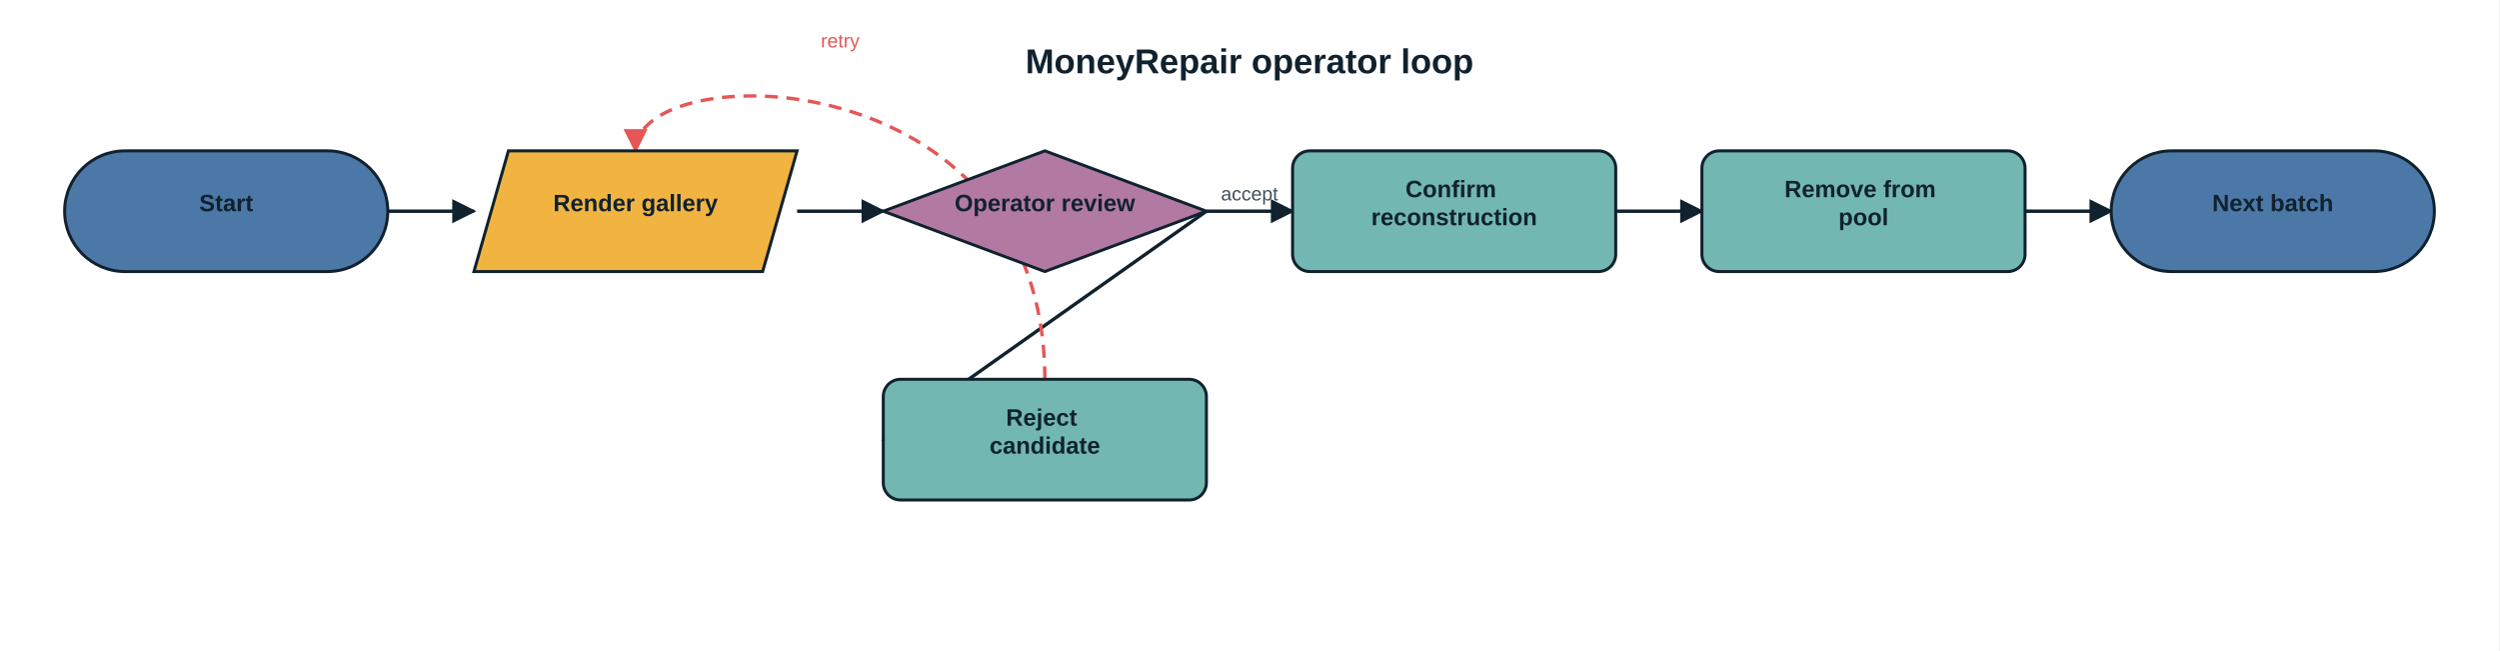
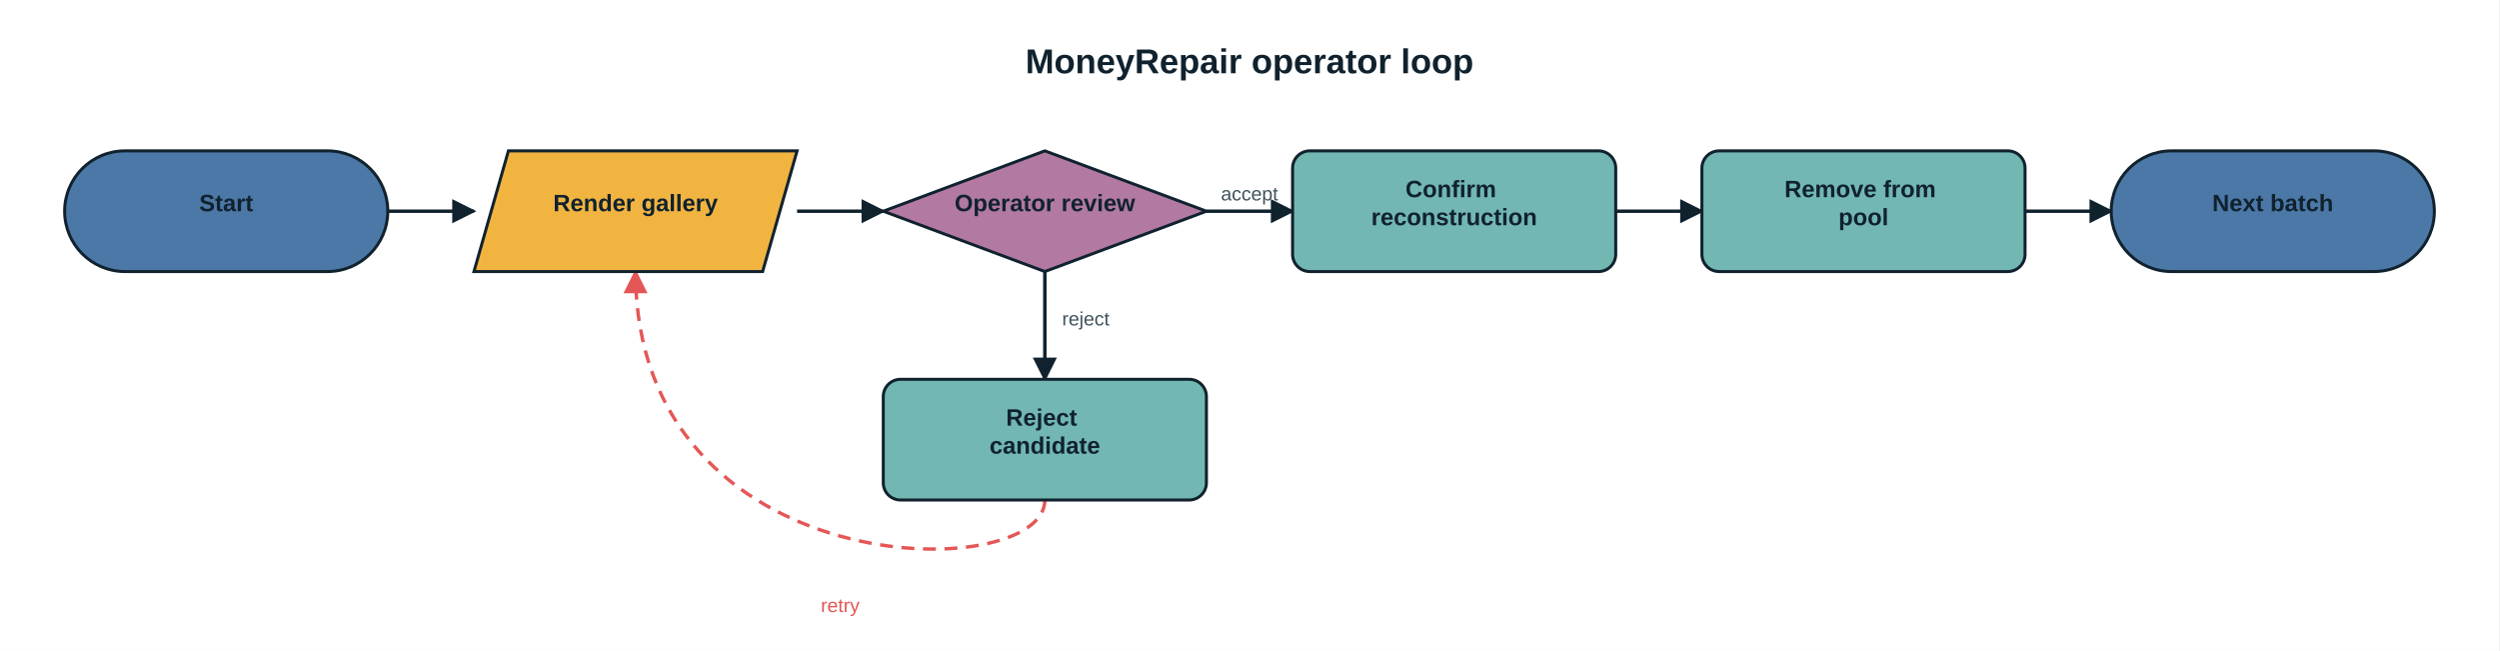
<svg xmlns="http://www.w3.org/2000/svg" viewBox="0 0 1160 302" width="1160" height="302">
  <defs>
    <marker id="arrow" viewBox="0 0 10 10" refX="9" refY="5" markerWidth="7" markerHeight="7" orient="auto-start-reverse">
      <path d="M 0 0 L 10 5 L 0 10 z" fill="#10222e" />
    </marker>
    <marker id="arrow-fb" viewBox="0 0 10 10" refX="9" refY="5" markerWidth="7" markerHeight="7" orient="auto-start-reverse">
      <path d="M 0 0 L 10 5 L 0 10 z" fill="#E45756" />
    </marker>
  </defs>
  <rect x="0" y="0" width="1160" height="302" fill="#ffffff" />
  <text x="580.0" y="34" text-anchor="middle" font-family="Arial, Helvetica, sans-serif" font-size="16" font-weight="700" fill="#10222e">MoneyRepair operator loop</text>
  <line x1="180.0" y1="98.0" x2="220.0" y2="98.0" stroke="#10222e" stroke-width="1.6" marker-end="url(#arrow)" />
  <line x1="370.0" y1="98.0" x2="410.0" y2="98.0" stroke="#10222e" stroke-width="1.6" marker-end="url(#arrow)" />
  <line x1="560.0" y1="98.0" x2="600.0" y2="98.0" stroke="#10222e" stroke-width="1.6" marker-end="url(#arrow)" />
  <text x="580.0" y="93.0" text-anchor="middle" font-family="Arial, Helvetica, sans-serif" font-size="9" fill="#41525c">accept</text>
-   <line x1="560.0" y1="98.0" x2="410.0" y2="204.0" stroke="#10222e" stroke-width="1.6" marker-end="url(#arrow)" />
-   <text x="485.0" y="93.0" text-anchor="middle" font-family="Arial, Helvetica, sans-serif" font-size="9" fill="#41525c">reject</text>
+   <line x1="485.0" y1="126.0" x2="485.0" y2="176.0" stroke="#10222e" stroke-width="1.6" marker-end="url(#arrow)" />
+   <text x="493.0" y="151.0" text-anchor="start" font-family="Arial, Helvetica, sans-serif" font-size="9" fill="#41525c">reject</text>
  <line x1="750.0" y1="98.0" x2="790.0" y2="98.0" stroke="#10222e" stroke-width="1.6" marker-end="url(#arrow)" />
  <line x1="940.0" y1="98.0" x2="980.0" y2="98.0" stroke="#10222e" stroke-width="1.6" marker-end="url(#arrow)" />
-   <path d="M 485.0 176.0 C 485.0 26.0, 295.0 26.0, 295.0 70.0" fill="none" stroke="#E45756" stroke-width="1.6" stroke-dasharray="6 4" marker-end="url(#arrow-fb)" />
-   <text x="390.0" y="22.0" text-anchor="middle" font-family="Arial, Helvetica, sans-serif" font-size="9" fill="#E45756">retry</text>
+   <path d="M 485.0 232.0 C 485.0 272.0, 295.0 272.0, 295.0 126.0" fill="none" stroke="#E45756" stroke-width="1.6" stroke-dasharray="6 4" marker-end="url(#arrow-fb)" />
+   <text x="390.0" y="284.0" text-anchor="middle" font-family="Arial, Helvetica, sans-serif" font-size="9" fill="#E45756">retry</text>
  <rect x="30.0" y="70.0" width="150.0" height="56.0" rx="28.0" ry="28.0" fill="#4C78A8" stroke="#10222e" stroke-width="1.4" />
  <text text-anchor="middle" font-family="Arial, Helvetica, sans-serif" font-size="11" font-weight="600" fill="#10222e">
    <tspan x="105.0" y="98.0">Start</tspan>
  </text>
  <polygon points="236.0,70.0 370.0,70.0 354.0,126.0 220.0,126.0" fill="#F2B441" stroke="#10222e" stroke-width="1.4" />
  <text text-anchor="middle" font-family="Arial, Helvetica, sans-serif" font-size="11" font-weight="600" fill="#10222e">
    <tspan x="295.0" y="98.0">Render gallery</tspan>
  </text>
  <polygon points="485.0,70.0 560.0,98.0 485.0,126.0 410.0,98.0" fill="#B279A2" stroke="#10222e" stroke-width="1.4" />
  <text text-anchor="middle" font-family="Arial, Helvetica, sans-serif" font-size="11" font-weight="600" fill="#10222e">
    <tspan x="485.0" y="98.0">Operator review</tspan>
  </text>
  <rect x="600.0" y="70.0" width="150.0" height="56.0" rx="8" ry="8" fill="#72B7B2" stroke="#10222e" stroke-width="1.4" />
  <text text-anchor="middle" font-family="Arial, Helvetica, sans-serif" font-size="11" font-weight="600" fill="#10222e">
    <tspan x="675.0" y="91.5">Confirm</tspan>
    <tspan x="675.0" y="104.5">reconstruction</tspan>
  </text>
  <rect x="790.0" y="70.0" width="150.0" height="56.0" rx="8" ry="8" fill="#72B7B2" stroke="#10222e" stroke-width="1.4" />
  <text text-anchor="middle" font-family="Arial, Helvetica, sans-serif" font-size="11" font-weight="600" fill="#10222e">
    <tspan x="865.0" y="91.5">Remove from</tspan>
    <tspan x="865.0" y="104.5">pool</tspan>
  </text>
  <rect x="980.0" y="70.0" width="150.0" height="56.0" rx="28.0" ry="28.0" fill="#4C78A8" stroke="#10222e" stroke-width="1.4" />
  <text text-anchor="middle" font-family="Arial, Helvetica, sans-serif" font-size="11" font-weight="600" fill="#10222e">
    <tspan x="1055.0" y="98.0">Next batch</tspan>
  </text>
  <rect x="410.0" y="176.0" width="150.0" height="56.0" rx="8" ry="8" fill="#72B7B2" stroke="#10222e" stroke-width="1.4" />
  <text text-anchor="middle" font-family="Arial, Helvetica, sans-serif" font-size="11" font-weight="600" fill="#10222e">
    <tspan x="485.0" y="197.5">Reject</tspan>
    <tspan x="485.0" y="210.5">candidate</tspan>
  </text>
</svg>
